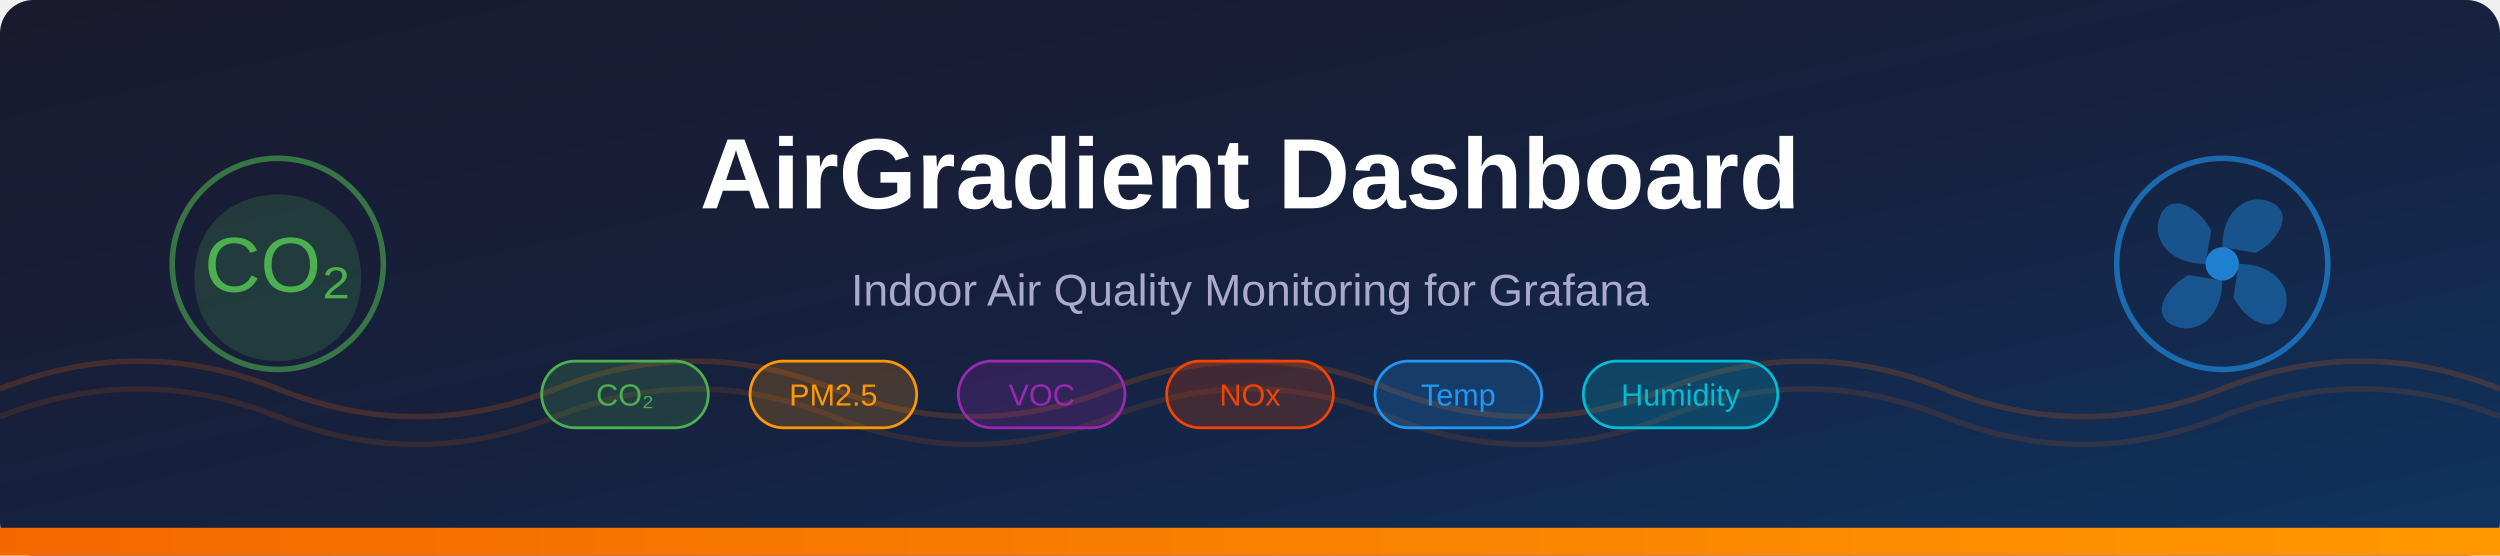
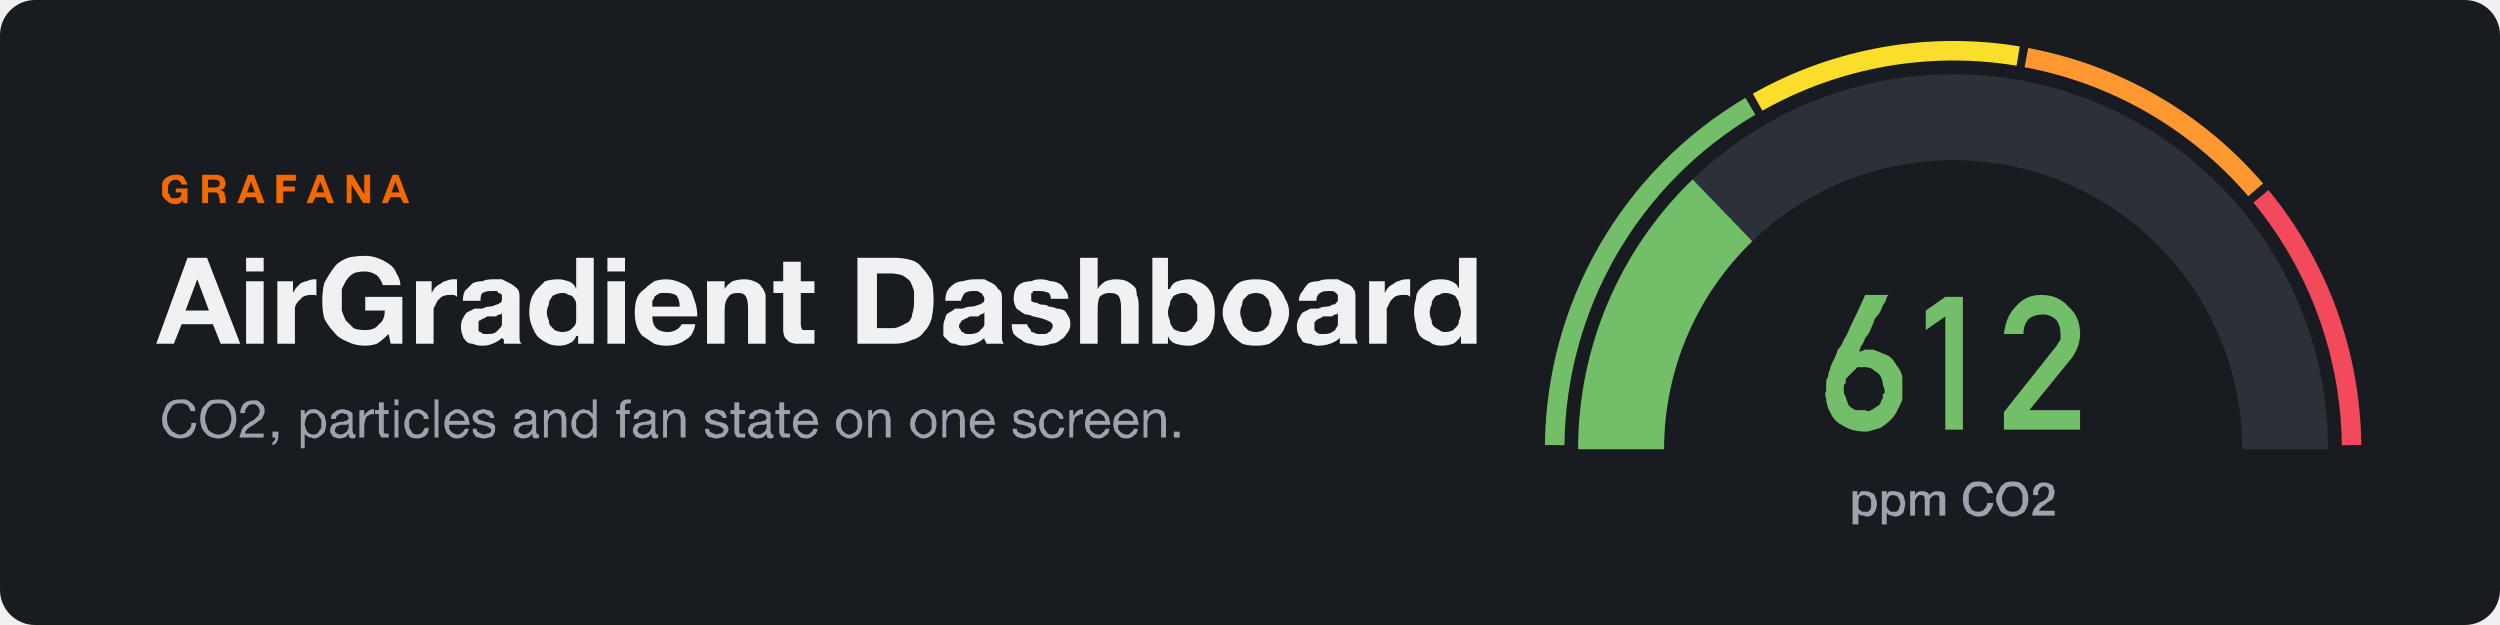
- <svg xmlns="http://www.w3.org/2000/svg" viewBox="0 0 900 200">
-   <defs>
-     <linearGradient id="bg" x1="0%" y1="0%" x2="100%" y2="100%">
-       <stop offset="0%" style="stop-color:#1a1a2e" />
-       <stop offset="50%" style="stop-color:#16213e" />
-       <stop offset="100%" style="stop-color:#0f3460" />
-     </linearGradient>
-     <linearGradient id="accent" x1="0%" y1="0%" x2="100%" y2="0%">
-       <stop offset="0%" style="stop-color:#F46800" />
-       <stop offset="100%" style="stop-color:#FF9800" />
-     </linearGradient>
-   </defs>
-   <rect width="900" height="200" rx="12" fill="url(#bg)" />
-   <rect x="0" y="190" width="900" height="10" rx="0" fill="url(#accent)" />
-   <path d="M0,140 Q50,120 100,140 T200,140 T300,140 T400,140 T500,140 T600,140 T700,140 T800,140 T900,140" stroke="#F4680033" stroke-width="2" fill="none" />
-   <path d="M0,150 Q50,130 100,150 T200,150 T300,150 T400,150 T500,150 T600,150 T700,150 T800,150 T900,150" stroke="#F4680022" stroke-width="2" fill="none" />
-   <g transform="translate(60, 55)">
-     <circle cx="40" cy="40" r="38" fill="none" stroke="#4CAF50" stroke-width="2" opacity="0.6" />
-     <path d="M40,15 C55,15 70,25 70,45 C70,65 55,75 40,75 C25,75 10,65 10,45 C10,25 25,15 40,15 Z" fill="#4CAF5033" />
-     <text x="40" y="50" text-anchor="middle" font-family="Arial, sans-serif" font-size="28" fill="#4CAF50">CO₂</text>
-   </g>
-   <g transform="translate(760, 55)">
-     <circle cx="40" cy="40" r="38" fill="none" stroke="#2196F3" stroke-width="2" opacity="0.6" />
-     <circle cx="40" cy="40" r="6" fill="#2196F3" opacity="0.8" />
-     <path d="M40,34 C40,20 50,14 58,18 C66,22 60,32 52,36 Z" fill="#2196F366" />
-     <path d="M46,40 C60,40 66,50 62,58 C58,66 48,60 44,52 Z" fill="#2196F366" />
-     <path d="M40,46 C40,60 30,66 22,62 C14,58 20,48 28,44 Z" fill="#2196F366" />
-     <path d="M34,40 C20,40 14,30 18,22 C22,14 32,20 36,28 Z" fill="#2196F366" />
-   </g>
-   <text x="450" y="75" text-anchor="middle" font-family="Arial, Helvetica, sans-serif" font-size="36" font-weight="bold" fill="white">AirGradient Dashboard</text>
-   <text x="450" y="110" text-anchor="middle" font-family="Arial, Helvetica, sans-serif" font-size="16" fill="#aaaacc">Indoor Air Quality Monitoring for Grafana</text>
-   <g transform="translate(195, 130)">
-     <rect x="0" y="0" width="60" height="24" rx="12" fill="#4CAF5033" stroke="#4CAF50" stroke-width="1" />
-     <text x="30" y="16" text-anchor="middle" font-family="Arial" font-size="11" fill="#4CAF50">CO₂</text>
-   </g>
-   <g transform="translate(270, 130)">
-     <rect x="0" y="0" width="60" height="24" rx="12" fill="#FF980033" stroke="#FF9800" stroke-width="1" />
-     <text x="30" y="16" text-anchor="middle" font-family="Arial" font-size="11" fill="#FF9800">PM2.5</text>
-   </g>
-   <g transform="translate(345, 130)">
-     <rect x="0" y="0" width="60" height="24" rx="12" fill="#9C27B033" stroke="#9C27B0" stroke-width="1" />
-     <text x="30" y="16" text-anchor="middle" font-family="Arial" font-size="11" fill="#9C27B0">VOC</text>
-   </g>
-   <g transform="translate(420, 130)">
-     <rect x="0" y="0" width="60" height="24" rx="12" fill="#F4430033" stroke="#F44300" stroke-width="1" />
-     <text x="30" y="16" text-anchor="middle" font-family="Arial" font-size="11" fill="#F44300">NOx</text>
-   </g>
-   <g transform="translate(495, 130)">
-     <rect x="0" y="0" width="60" height="24" rx="12" fill="#2196F333" stroke="#2196F3" stroke-width="1" />
-     <text x="30" y="16" text-anchor="middle" font-family="Arial" font-size="11" fill="#2196F3">Temp</text>
-   </g>
-   <g transform="translate(570, 130)">
-     <rect x="0" y="0" width="70" height="24" rx="12" fill="#00BCD433" stroke="#00BCD4" stroke-width="1" />
-     <text x="35" y="16" text-anchor="middle" font-family="Arial" font-size="11" fill="#00BCD4">Humidity</text>
+ <svg xmlns="http://www.w3.org/2000/svg" viewBox="0 0 1280 320" width="1280" height="320" role="img" aria-label="Grafana AirGradient Dashboard">
+   <clipPath id="k">
+     <rect width="1280" height="320" rx="18" />
+   </clipPath>
+   <g clip-path="url(#k)">
+     <rect width="1280" height="320" fill="#181B1F" />
+     <path d="M830.0 230.0A170 170 0 0 1 1170.0 230.0" fill="none" stroke="#2C3039" stroke-width="44" />
+     <path d="M796.0 227.9A204 204 0 0 1 896.2 54.4" fill="none" stroke="#73BF69" stroke-width="10" />
+     <path d="M899.9 52.3A204 204 0 0 1 1033.3 28.7" fill="none" stroke="#FADE2A" stroke-width="10" />
+     <path d="M1037.5 29.5A204 204 0 0 1 1154.9 97.2" fill="none" stroke="#FF9830" stroke-width="10" />
+     <path d="M1157.6 100.5A204 204 0 0 1 1204.0 227.9" fill="none" stroke="#F2495C" stroke-width="10" />
+     <path d="M830.0 230.0A170 170 0 0 1 881.9 107.7" fill="none" stroke="#73BF69" stroke-width="44" />
+     <path fill="#73BF69" d="m967 151q0 0-1 1 0 1-1 3-1 1-2 4-1 2-3 4-1 3-2 5-1 3-3 5-1 3-2 4-1 2-1 3 1 0 3-1 1 0 4 0 3 1 5 2 3 1 4 2 2 2 3 4 1 1 2 3 1 2 1 4 0 1 0 2 0 0 0 1 0 1 0 2 0 1 0 2 0 1 0 1 0 1 0 2 0 1-1 3-1 2-2 4-1 2-3 4-2 2-5 4-3 1-7 2-5 0-8-1-3-1-6-3-2-1-4-4-1-2-2-4-1-3-1-5-1-2 0-4 0-2 0-4 0-2 1-3 0-2 1-4 0-1 1-3 0 0 1-2 1-2 2-5 2-2 3-5 2-3 3-6 4-8 8-17zm-2 50q0-2-1-4 0-2-1-4-1-2-3-3-2-2-5-2-2 0-4 0-1 1-2 2-1 1-2 2-1 1-2 2 0 1 0 2-1 1-1 2 0 1 0 2 0 2 1 3 0 1 1 3 0 1 1 2 1 1 3 2 2 0 5 0 2 1 3 0 2-1 3-2 1 0 2-2 0-1 1-2 0-1 0-2 1-1 1-1zm31-39l0 58 9 0 0-68-9 0-10 7 0 10 0 0 10-7zm30 58l39 0 0-10-26 0 22-27q4-6 4-12 0-9-6-14-5-6-14-6-8 0-13 6-5 5-6 14l10 0q0-5 3-8 3-2 7-2 4 0 7 3 2 3 2 7 0 1 0 3-1 1-2 3l-27 34z" />
+     <path fill="#9DA3AE" d="m948.5 251.5l2.5 0 0 2 .5 0q.5-1.5 1.5-2 1 0 2 0 1.5 0 2.5 .5 1 .5 2 1 .5 1 1 2.5 .5 1 .5 2.5 0 1-.5 2.5 0 1-1 2-.5 1-1.5 1.5-1 .5-2.5 .5-.5 0-1-.5-.5 0-1.5 0-.5-.5-1-.5-.5-.5-.5-1l0 0 0 6-3 0zm9.5 6.5q0-1 0-2-.5-.5-.5-1-.5-1-1.5-1-.5-.5-1.5-.5-1.5 0-2.5 1-.5 1.5-.5 3.5 0 .5 0 1.5 0 1 .5 1.5 .5 .5 1.5 1 .5 0 1 0 1 0 2 0 .5-.5 1-1 .5-1 .5-1.5 0-1 0-1.5zm5.5-6.5l2.5 0 0 2 0 0q.5-1.5 1.5-2 1 0 2.5 0 1 0 2.5 .5 1 .5 1.5 1 1 1 1 2.5 .5 1 .5 2.5 0 1-.5 2.5 0 1-.5 2-1 1-2 1.5-1 .5-2.5 .5-.5 0-1-.5-.5 0-1 0-.5-.5-1-.5-.5-.5-1-1l0 0 0 6-2.5 0zm9.5 6.5q0-1-.5-2 0-.5-.5-1-.5-1-1-1-1-.5-1.5-.5-2 0-2.5 1-1 1.5-1 3.5 0 .5 0 1.5 .5 1 1 1.5 .5 .5 1 1 .5 0 1.5 0 1 0 1.5 0 .5-.5 1-1 .5-1 .5-1.5 .5-1 .5-1.5zm5-6.5l2.5 0 0 2 0 0q.5-.5 .5-1 .5-.5 1-.5 .5-.5 1-.5 .5 0 1.5 0 1 0 2 .5 1 .5 1.5 1.5 .5-1 1.5-1.5 1-.5 2-.5 2 0 3.5 .5 1 1 1 3.5l0 8.5-3 0 0-7q0-1 0-1.5 0-.5 0-1-.5-.5-1-1-.5 0-1 0-1.5 0-2 1-1 .5-1 2l0 7.5-2.5 0 0-8q0-1.5-.5-2-.5-.5-1.5-.5-.5 0-1 0-.5 .5-1 1-.5 0-.5 1-.5 .5-.5 1l0 7.5-2.5 0zm39.5 1q-.5-1-.5-1.5-.5-.5-1-1-.5-.5-1.5-1-.5 0-1.5 0-1.5 0-2.5 .5-1 .5-1.5 1.5-.5 1-1 2 0 1 0 2.5 0 1 0 2.5 .5 1 1 2 .5 1 1.5 1.5 1 .5 2.5 .5 1 0 2-.5 .5 0 1-1 1-.5 1-1.5 .5-.5 .5-1.5l3 0q0 1.5-1 3-.5 1-1.5 2-.5 1-2 1.5-1.5 .5-3 .5-2 0-3.5-1-1.5-.5-2.5-1.5-1-1.5-1.5-3-.5-1.5-.5-3.5 0-2 .5-3.5 .5-1.5 1.5-3 1-1 2.5-2 1.5-.5 3.5-.5 1.5 0 3 .5 1 0 2 1 1 1 1.5 2 .5 1 1 2.5zm13-3.5q-1.5 0-2.5 .5-1 .5-1.5 1.5-.5 1-1 2-.5 1-.5 2.5 0 1 .5 2.5 .5 1 1 2 .5 1 1.5 1.5 1 .5 2.5 .5 1.5 0 2.5-.5 1-.5 1.5-1.5 .5-1 1-2 0-1.5 0-2.5 0-1.5 0-2.5-.5-1-1-2-.5-1-1.5-1.5-1-.5-2.5-.5zm0-2.5q2 0 3.5 .5 1.5 1 2.5 2 1 1.5 1.5 3 .5 1.5 .5 3.5 0 2-.5 3.5-.5 1.5-1.5 3-1 1-2.5 1.5-1.5 1-3.5 1-2 0-3.5-1-1.5-.5-2.5-1.5-1-1.5-1.5-3-1-1.5-1-3.5 0-2 1-3.5 .5-1.5 1.5-3 1-1 2.5-2 1.5-.5 3.5-.5zm21.5 17.5l-11.5 0q0-2 1-3.5 1-1.5 2.5-3 1-.5 2-1 1-.5 1.5-1 1-1 1-1.5 .5-1 .5-2 0-.5 0-1 0-.5-.5-1 0-.5-.5-.5-.5-.5-1.5-.5-1 0-1.5 .5-.5 .5-1 1 0 .5-.5 1 0 1 0 2l-2.5 0q0-1.5 0-2.5 .5-1.5 1.5-2.5 .5-.5 1.5-1 1-.5 2.5-.5 1.5 0 2.5 .5 1 .5 2 1 .5 1 .5 2 .5 .5 .5 1.5 0 1-.5 2 0 .5-.5 1.5-.5 .5-1.5 1-.5 .5-1.5 1-.5 .5-1 1-1 .5-1.5 1-.5 .5-1 1-.5 .5-.5 1l8 0z" />
+     <path fill="#F46800" d="m93.5 102.5l.5 1.5 2 0 0-7.5-6 0 0 2 3 0q0 1.5-1 2.5-.5 .5-2 .5-1.5 0-2 0-1-.5-1-1.5-.5-.5-1-1.5 0-.5 0-1.5 0-1 0-2 .5-1 1-1.5 0-.5 1-1 .5-.5 2-.5 1 0 1.5 .5 1 .5 1.5 2l3 0q-.5-1.5-1-2-.5-1-1-2-1-.5-2-1-1 0-2 0-2 0-3 .5-1.5 .5-2.5 1.5-1 1-1.5 2.5 0 1.5 0 3 0 1.5 0 3 .5 1 1.5 2 1 1 2.5 2 1 .5 3 .5 1 0 2-.5 1-.5 1.5-1.5zm13-6.5l0-4 3.5 0q1 0 2 .5 .5 .5 .5 1.5 0 1-.5 1.5-1 .5-2 .5zm-3-6.5l0 14.5 3 0 0-5.5 3.5 0q1 0 1.5 .5 .5 .5 .5 1.5 .5 1 .5 2 0 1 0 1.5l3.5 0q-.5-.5-.5-.5 0-.5 0-1 0-.5 0-1 0-.5 0-1-.5-.5-.5-1 0-.5 0-1-.5-.5-1-.5 0-.5-1-.5l0-.5q1.5 0 2-1 .5-1 .5-2.5 0-.5-.5-1.5 0-.5-.5-1-.5-.5-1.5-1-1-.5-1.5-.5zm23 9l2-5.5 0 0 2 5.5zm.5-9l-5.5 14.5 3 0 1.5-3 5 0 1 3 3.5 0-5.5-14.5zm14.5 0l0 14.5 3.5 0 0-6 6 0 0-2.5-6 0 0-3 6.5 0 0-3zm20.5 9l2-5.5 0 0 2 5.5zm.5-9l-5.5 14.5 3 0 1.5-3 5 0 1.5 3 3 0-5.5-14.5zm15 0l0 14.5 2.5 0 0-9.5 0 0 6 9.5 3.5 0 0-14.5-3 0 0 10 0 0-6-10zm23 9l2-5.5 0 0 2 5.5zm.5-9l-5.5 14.5 3 0 1.5-3 5 0 1.5 3 3 0-5.5-14.5z" />
+     <path fill="#F0F1F3" d="m95 159l6-16 0 0 6 16zm1-27l-16 44 9 0 4-10 16 0 4 10 10 0-17-44zm39 7l0-7-9 0 0 7zm-9 5l0 32 9 0 0-32zm16 0l0 32 9 0 0-14q0-3 0-4 0-2 2-4 1-1 2-2 2-1 4-1 1 0 2 0 1 0 1 1l0-9q-1 0-1 0-2 0-4 1-1 0-3 1-1 1-2 2-1 1-2 3l0 0 0-6zm57 27l1 5 6 0 0-24-19 0 0 7 10 0q0 5-3 7-2 3-7 3-4 0-6-1-2-2-4-4-1-2-2-5 0-2 0-5 0-3 0-6 1-2 2-4 2-3 4-4 2-1 6-1 3 0 6 2 2 2 3 5l9 0q0-3-2-6-1-3-4-5-3-2-6-3-3-1-6-1-5 0-9 1-5 2-7 5-3 4-5 8-1 4-1 9 0 5 1 9 2 4 5 7 2 3 7 5 4 2 9 2 3 0 6-1 3-2 6-5zm14-27l0 32 9 0 0-14q0-3 0-4 1-2 2-4 1-1 2-2 2-1 4-1 1 0 2 0 1 0 2 1l0-9q-1 0-2 0-2 0-4 1-1 0-2 1-2 1-3 2-1 1-2 3l0 0 0-6zm24 10q0-3 1-5 2-2 4-4 2-1 5-1 2-1 5-1 2 0 5 0 2 1 4 2 2 1 4 3 1 1 1 4l0 17q0 2 0 4 0 2 1 3l-9 0q0-1 0-2 0 0-1-1-2 2-5 3-2 1-5 1-3 0-5-1-2 0-3-1-2-2-2-3-1-2-1-5 0-2 1-4 1-2 2-3 2-1 4-2 2 0 4 0 2-1 3-1 2 0 4-1 1 0 2-1 1 0 1-2 0-1 0-2-1-1-2-1 0-1-1-1-1 0-3 0-2 0-4 1-1 1-1 4zm20 6q0 1-1 1-1 0-2 1-1 0-2 0-1 0-2 0-1 0-2 1-1 0-2 1-1 0-1 1 0 1 0 2 0 1 0 2 0 1 1 1 1 1 2 1 1 0 2 0 3 0 4-1 1-1 2-2 1-1 1-2 0-2 0-2zm38 0q0 2 0 4 0 2-1 3-1 1-2 2-2 1-4 1-2 0-4-1-1-1-2-2-1-1-1-3-1-2-1-4 0-2 1-4 0-2 1-3 1-2 2-2 2-1 4-1 2 0 3 1 2 0 3 2 1 1 1 3 0 2 0 4zm1 12l0 4 8 0 0-44-9 0 0 16 0 0q-1-3-4-4-3-1-5-1-4 0-7 1-2 2-4 4-2 2-3 5-1 3-1 7 0 3 1 6 1 3 3 6 2 2 4 3 3 2 7 2 3 0 5-1 3-1 4-4zm24-33l0-7-9 0 0 7zm-9 5l0 32 9 0 0-32zm37 13l-14 0q0-1 0-3 1-1 1-2 1-1 3-2 1 0 3 0 3 0 5 1 2 2 2 6zm-14 5l23 0q0-4-1-7-1-3-2-6-2-3-5-4-4-2-8-2-3 0-6 1-3 2-5 4-3 2-4 5-1 3-1 7 0 4 1 7 1 3 3 5 3 2 6 4 3 1 6 1 6 0 10-3 4-2 5-8l-7 0q-1 2-3 3-2 1-4 1-4 0-6-2-2-2-2-6zm28-18l0 32 9 0 0-17q0-5 2-7 1-2 5-2 3 0 4 2 1 2 1 6l0 18 9 0 0-20q0-3 0-5-1-3-2-4-1-2-4-3-2-1-5-1-3 0-6 1-3 2-4 4l0 0 0-4zm48 0l0-10-9 0 0 10-5 0 0 6 5 0 0 19q0 2 1 4 1 1 2 2 2 1 4 1 1 0 3 0 2 0 3 0 1 0 3 0l0-7q-1 0-2 0 0 0-1 0-2 0-3 0-1-1-1-3l0-16 7 0 0-6zm39 24l0-28 7 0q3 0 6 1 2 1 4 3 1 2 2 5 0 2 0 6 0 3-1 6 0 2-2 4-2 1-4 2-2 1-4 1zm-10-36l0 44 19 0q5 0 9-2 4-1 6-4 3-3 4-7 1-5 1-9 0-6-1-10-2-4-5-7-2-3-6-4-4-1-8-1zm45 22q0-3 1-5 1-2 4-4 2-1 4-1 3-1 6-1 2 0 5 0 2 1 4 2 2 1 3 3 2 1 2 4l0 17q0 2 0 4 0 2 1 3l-9 0q0-1-1-2 0 0 0-1-2 2-5 3-3 1-6 1-2 0-4-1-2 0-3-1-2-2-3-3 0-2 0-5 0-2 1-4 0-2 2-3 2-1 3-2 2 0 4 0 2-1 4-1 2 0 4-1 1 0 2-1 1 0 1-2 0-1-1-2 0-1-1-1-1-1-2-1-1 0-2 0-2 0-4 1-1 1-2 4zm20 6q-1 1-2 1 0 0-1 1-1 0-2 0-1 0-2 0-1 0-2 1-1 0-2 1-1 0-1 1-1 1-1 2 0 1 1 2 0 1 1 1 1 1 2 1 1 0 2 0 2 0 4-1 1-1 2-2 1-1 1-2 0-2 0-2zm22 6l-8 0q0 3 1 5 2 2 4 3 2 2 5 2 2 1 5 1 3 0 5-1 3 0 5-2 2-1 3-3 2-2 2-5 0-3-1-4-1-2-2-3-2-1-4-1-2-1-4-1-1-1-3-1-2 0-3-1-2 0-3-1 0-1 0-2 0-1 0-2 1 0 1-1 1 0 2 0 1 0 1 0 3 0 5 1 1 1 1 3l9 0q0-3-2-5-1-2-3-3-2-1-4-1-3-1-5-1-3 0-5 1-3 0-5 1-2 1-3 3-1 2-1 5 0 2 1 4 0 1 2 2 1 1 3 2 2 0 4 1 5 1 7 2 3 1 3 3 0 1-1 2 0 1-1 1-1 1-2 1-1 0-2 0-1 0-2 0-2-1-3-1 0-1-1-2-1-1-1-2zm27-34l0 44 9 0 0-17q0-5 1-7 2-2 5-2 4 0 5 2 1 2 1 6l0 18 9 0 0-20q0-3-1-5 0-3-1-4-2-2-4-3-2-1-6-1-2 0-5 1-3 2-4 4l0 0 0-16zm60 28q0 2 0 4-1 2-2 3-1 2-2 2-1 1-3 1-2 0-4-1-1 0-2-2-1-1-1-3-1-2-1-4 0-2 1-4 0-2 1-3 1-2 2-2 2-1 4-1 2 0 3 1 1 0 2 2 1 1 2 3 0 2 0 4zm-23-28l0 44 8 0 0-4 0 0q1 3 4 4 3 1 7 1 2 0 4-1 3-1 5-3 2-2 3-5 1-4 1-8 0-4-1-8-1-3-3-5-2-2-5-3-2-1-4-1-3 0-6 1-3 1-4 4l-1 0 0-16zm45 28q0-2 1-4 0-2 1-3 1-1 2-2 2-1 4-1 2 0 4 1 1 1 2 2 1 1 1 3 1 2 1 4 0 2-1 4 0 2-1 3-1 1-2 2-2 1-4 1-2 0-4-1-1-1-2-2-1-1-1-3-1-2-1-4zm-9 0q0 4 2 7 1 3 3 5 2 2 5 4 3 1 7 1 4 0 7-1 3-2 5-4 2-2 3-5 2-3 2-7 0-4-2-7-1-3-3-5-2-3-5-4-3-1-7-1-4 0-7 1-3 1-5 4-2 2-3 5-2 3-2 7zm39-6q0-3 2-5 1-2 3-4 2-1 5-1 2-1 5-1 2 0 5 0 2 1 4 2 3 1 4 3 1 1 1 4l0 17q0 2 0 4 1 2 1 3l-9 0q0-1 0-2 0 0 0-1-2 2-5 3-3 1-6 1-2 0-4-1-2 0-4-1-1-2-2-3-1-2-1-5 0-2 1-4 1-2 2-3 2-1 4-2 2 0 4 0 2-1 4-1 2 0 3-1 2 0 2-1 1 0 1-2 0-1 0-2-1-1-1-1-1-1-2-1-1 0-2 0-3 0-4 1-2 1-2 4zm20 6q0 1-1 1-1 0-2 1-1 0-2 0-1 0-2 0-1 0-2 1-1 0-2 1 0 0-1 1 0 1 0 2 0 1 0 2 1 1 1 1 1 1 2 1 1 0 2 0 3 0 4-1 2-1 2-2 1-1 1-2 0-2 0-2zm16-16l0 32 9 0 0-14q0-3 0-4 1-2 2-4 1-1 2-2 2-1 4-1 1 0 2 0 1 0 2 1l0-9q-1 0-2 0-2 0-4 1-1 0-2 1-2 1-3 2-1 1-2 3l0 0 0-6zm47 16q0 2-1 4 0 2-1 3-1 1-2 2-2 1-4 1-2 0-3-1-2-1-3-2-1-1-1-3-1-2-1-4 0-2 1-4 0-2 1-3 1-2 3-2 1-1 3-1 2 0 4 1 1 0 2 2 1 1 1 3 1 2 1 4zm0 12l0 4 8 0 0-44-9 0 0 16 0 0q-1-3-4-4-2-1-5-1-4 0-6 1-3 2-5 4-2 2-2 5-1 3-1 7 0 3 1 6 0 3 2 6 2 2 5 3 2 2 6 2 3 0 6-1 2-1 4-4z" />
+     <path fill="#9DA3AE" d="m97.5 210.5l2.5 0q0-1.5-.5-2.5-1-1.5-2-2-1-1-2.5-1.5-1 0-2.5 0-2.5 0-4 .5-2 1-3 2-1 1.5-1.5 3.5-1 2-1 4 0 2 .5 4 1 1.5 2 3 1 1.5 2.5 2 2 1 4 1 4 0 6-2 2-2 2.5-6l-2.5 0q0 1.5-.5 2.5-.5 1-1.5 1.5-.5 1-1.5 1.5-1 .5-2 .5-2 0-3-1-1.5-.5-2-1.5-1-1-1.5-2.5-.5-1.5-.5-3.5 0-1.5 .5-2.5 .5-1.5 1.5-2.5 .5-1.5 2-2 1-.5 3-.5 2 0 3.5 1 1 1 1.5 3zm7.5 4q0-1.5 .5-3 .5-1.5 1-2.5 1-1 2-2 1.5-.5 3.5-.5 1.5 0 3 .5 1 1 2 2 .5 1 1 2.5 .5 1.5 .5 3 0 1.5-.5 2.5-.5 1.5-1 3-1 1-2 1.5-1.5 1-3 1-2 0-3.5-1-1-.5-2-1.5-.5-1.5-1-3-.5-1-.5-2.5zm-2.5 0q0 2 .5 3.5 .5 2 2 3.5 1 1.5 2.5 2 2 1 4.5 1 2 0 4-1 1.5-.5 2.5-2 1.5-1.5 2-3.5 .5-1.5 .5-3.5 0-2-.5-4-.5-2-2-3-1-1.5-2.5-2.5-2-.5-4-.5-2.5 0-4.5 .5-1.5 1-2.5 2.5-1.5 1-2 3-.5 2-.5 4zm20.5-3l2.5 0q0-.5 0-1.5 .5-1 1-1.5 .5-1 1-1 .5-.5 1.5-.5 1 0 1.5 0 1 .5 1.5 1 .5 .5 .5 1 .5 .5 .5 1.5 0 1-.5 1.5 0 1-1 1.5-.5 .5-1.5 1.5-1 .5-2 1-1 1-2 1.5-1 .5-1.5 1.5-1 1-1 2-.5 1.5-1 3l12.5 0 0-2-9.5 0q0-1 .5-1.5 .5-1 1.5-1.5 .5-.5 1.5-1 1-.5 1.5-1 1-.5 2-1.5 1-.5 1.5-1 .5-1 1-2 .5-1 .5-2 0-1.5-.5-2.5-.5-1-1.5-1.5-.5-1-2-1.5-1 0-2 0-1.5 0-3 .5-1 .5-2 1.5-.5 .5-1 2-.5 1-.5 2.5zm16.5 9.5l0 3 1.5 0q0 .5 0 .5 0 .5-.5 1 0 .5-.5 .5 0 .5-.5 .5l0 1.5q1.5-.5 2-1.5 1-1 1-3l0-2.5zm14.5-11l0 19.5 2 0 0-7.5 0 0q.5 1 1 1 .5 .5 1.5 1 .5 0 1 0 .5 .5 1 .5 2 0 3-1 1-.5 2-1.5 1-1 1-2 .5-1.5 .5-3 0-1.5-.5-2.5 0-1.5-1-2.5-1-1-2-1.5-1-1-3-1-1.5 0-2.5 .5-1 1-2 2l0 0 0-2zm10.5 7q0 1 0 2-.5 1-1 1.5-.5 1-1 1.5-1 .5-2 .5-1 0-2-.5-1-.5-1.5-1.5-.5-.5-.5-1.5-.5-1-.5-2 0-1 .5-2 0-1 .5-1.5 .5-1 1.5-1.5 .5-.5 2-.5 1 0 2 .5 .5 .5 1 1.5 .5 .5 1 1.5 0 1 0 2zm17.5 7q-.5 .5-1.5 .5-1 0-1.5-.5-.5-.5-.5-2-1 1.5-2 2-1.5 .5-3 .5-1 0-1.5-.5-1 0-1.5-.5-.5-.5-1-1.5-.5-.5-.5-1.5 0-1.5 .5-2 .5-1 1-1.5 .5 0 1.5-.5 1 0 1.5-.5 1 0 2 0 1-.5 1.5-.5 .5 0 1-.5 .5-.5 .5-1 0-.5-.5-1 0-.5-.5-1-.5 0-1 0-.5-.5-1-.5-1.5 0-2.5 1-1 .5-1 2l-2.5 0q0-1.5 .5-2.5 .5-.5 1.5-1 .5-1 1.5-1 1.5-.5 2.5-.5 1 0 2 .5 1 0 1.5 .5 1 .5 1.5 1 0 1 0 2l0 7q0 1 .5 1.5 0 .5 .5 .5 0 0 .5-.5zm-3.5-7q-.5 0-1 .5-1 0-1.5 0-1 0-1.5 0-1 .5-1.5 .5-1 .5-1 1-.5 .5-.5 1 0 1 0 1 .5 .5 1 1 0 0 .5 0 .5 .5 1 .5 1.5 0 2-.5 1-.5 1.5-1 .5-.5 .5-1 .5-.5 .5-1zm5.5-7l0 14 2.5 0 0-6q0-1.5 .5-2.5 0-1 .5-2 .5-.5 1.5-1 1-.5 2.5-.5l0-2.5q-2 0-3 1-1.5 1-2 2.5l0 0 0-3zm12.5 0l0-4-2.5 0 0 4-2 0 0 2 2 0 0 9q0 1 .5 1.5 0 .5 .5 1 .5 .5 1 .5 .5 0 1.5 0l1.5 0 0-2-1 0q-.5 0-.5 0-.5 0-.5 0-.5-.5-.5-.5 0-.5 0-1l0-8.5 2.5 0 0-2zm7.5-2.5l0-3-2 0 0 3zm-2 2.5l0 14 2 0 0-14zm15 4.5l2.5 0q0-1-.5-2-.5-1-1.5-1.5-.5-.5-1.5-1-1-.5-2.5-.5-1.5 0-3 1-1 .5-2 1.5-.5 1-1 2.5-.5 1-.5 2.5 0 2 .5 3 .5 1.5 1 2.5 1 1 2 1.5 1.5 .5 3 .5 2.5 0 4.5-1.5 1.5-1.5 1.5-4l-2 0q-.5 1.5-1.5 2.5-1 1-2.5 1-1 0-2-.5-.5-.5-1-1.5-.5-.5-1-1.5 0-1 0-2 0-1 0-2 .5-1 1-1.5 .5-1 1-1.5 1-.5 2.5-.5 1 0 2 1 1 .5 1 2zm5.5-10l0 19.5 2 0 0-19.5zm15.5 11l-8 0q0-.5 .5-1.5 0-.5 .5-1 .5-.5 1.5-1 .5-.5 1.5-.5 1 0 1.5 .5 .5 .5 1.5 1 .5 .5 .5 1 .5 1 .5 1.5zm2 4l-2 0q-.5 1.5-1.5 2-1 1-2 1-1.5 0-2-.5-1-.5-1.5-1-.5-.5-1-1.5 0-1 0-2l10.5 0q0-1-.5-2.5 0-1.5-1-2.5-.5-1-2-2-1-1-3-1-1.5 0-2.5 1-1.5 .5-2 1.5-1 .5-1.5 2-.5 1.5-.5 3 0 1.5 .5 3 .5 1.5 1 2 1 1 2.5 2 1 .5 2.5 .5 2.5 0 4-1.5 1.5-1 2-3.5zm4 0l-2 0q0 1.5 .5 2.5 .5 .5 1 1.5 1 .5 2 .5 1 .5 2.5 .5 1 0 2-.5 1 0 2-.5 .5-.5 1-1.5 .5-1 .5-2 0-1 0-2-.5-.5-1-1-1-.5-1.5-.5-1-.5-2-.5-.5 0-1.5-.5-1 0-1.5-.5-.5 0-1-.5-.5-.5-.5-1 0-.5 .5-1 0 0 .5-.5 .5 0 1 0 .5-.5 1-.5 .5 0 1 .5 .5 0 1 .5 .5 0 1 .5 0 .5 .5 1l2 0q0-1-.5-2-.5-1-1-1.5-1-.5-2-.5-1-.5-2-.5-1 0-2 .5-1 0-1.5 .5-1 .5-1.5 1.5-.5 .5-.5 1.5 0 1.5 1 2.5 .5 .5 1.5 1 1 .5 2 .5 1.5 .5 2.5 .5 1 .5 1.5 1 1 .5 1 1 0 1-.5 1.5-.5 0-1 .5-.5 0-1 0-.5 .5-1 .5-1 0-1.5-.5-.5 0-1-.5-.5 0-1-.5-.5-.5-.5-1.5zm32 4.5q-.5 .5-1.5 .5-1 0-1.5-.5-.5-.5-.5-2-1 1.5-2 2-1.5 .5-3 .5-1 0-1.5-.5-1 0-1.5-.5-1-.5-1-1.5-.5-.5-.5-1.5 0-1.5 .5-2 .5-1 1-1.5 .5 0 1.5-.5 1 0 1.5-.5 1 0 2 0 1-.5 1.5-.5 .5 0 1-.5 .5-.5 .5-1 0-.5-.5-1 0-.5-.5-1-.5 0-1 0-.5-.5-1-.5-1.5 0-2.5 1-1 .5-1 2l-2.5 0q0-1.5 .5-2.5 .5-.5 1.5-1 .5-1 1.5-1 1.5-.5 2.5-.5 1 0 2 .5 1 0 1.5 .5 1 .5 1 1 .5 1 .5 2l0 7q0 1 .5 1.5 0 .5 .5 .5 0 0 .5-.5zm-3.5-7q-.5 0-1 .5-1 0-1.5 0-1 0-2 0-.5 .5-1 .5-1 .5-1 1-.5 .5-.5 1 0 1 0 1 .5 .5 1 1 0 0 .5 0 .5 .5 1 .5 1.5 0 2-.5 1-.5 1.5-1 .5-.5 .5-1 .5-.5 .5-1zm6-7l0 14 2 0 0-8q0-1 .5-1.5 0-1 .5-1.5 .5-.5 1.5-1 .5-.5 1.5-.5 1.5 0 2.5 1 .5 1 .5 2l0 9.5 2.5 0 0-9q0-1.5-.5-2 0-1-.5-2-1-.5-1.5-1-1-.5-2.5-.5-3 0-4.5 3l0 0 0-2.5zm16.5 7q0-1 0-2 .5-1 1-1.5 .5-1 1-1.5 1-.5 2-.5 1.5 0 2 .5 1 .5 1.5 1.5 .5 .5 1 1.5 0 1 0 2 0 1 0 2-.5 1-1 1.5-.5 1-1.5 1.5-.5 .5-1.5 .5-1.5 0-2-.5-1-.5-1.5-1.5-.5-.5-1-1.5 0-1 0-2zm10.5 7l0-19.5-2 0 0 7.5 0 0q-.5-.5-1-1-.5-.5-1-1-1 0-1.5 0-.5-.5-1-.5-1.5 0-3 1-1 .5-2 1.5-.5 1-1 2-.5 1.5-.5 3 0 1.5 .5 3 .5 1 1 2 1 1 2 1.5 1.5 1 3 1 1.5 0 2.5-.5 1.5-.5 2-2l0 0 0 2zm12-12l0 12 2.5 0 0-12 2.5 0 0-2-2.5 0 0-2q0-1 .5-1 .5-.5 1.5-.5 0 0 .5 0 .5 0 .5 0l0-2q0 0-.5 0-.5 0-1 0-2 0-3 1-1 1-1 2.5l0 2-2 0 0 2zm19.5 12q-.5 .5-1.5 .5-1 0-1.5-.5-.5-.5-.5-2-1 1.5-2 2-1.5 .5-3 .5-1 0-1.5-.5-1 0-1.5-.5-.5-.5-1-1.5-.5-.5-.5-1.5 0-1.5 .5-2 .5-1 1-1.5 .5 0 1.5-.5 1 0 2-.5 .5 0 1.5 0 1-.5 1.5-.5 .5 0 1-.5 .5-.5 .5-1 0-.5-.5-1 0-.5-.5-1-.5 0-1 0-.5-.5-1-.5-1.5 0-2.5 1-1 .5-1 2l-2.5 0q0-1.5 .5-2.5 .5-.5 1.5-1 .5-1 2-1 1-.5 2-.5 1 0 2 .5 1 0 1.5 .5 1 .5 1.5 1 0 1 0 2l0 7q0 1 .5 1.5 0 .5 .5 .5 0 0 .5-.5zm-3.5-7q-.5 0-1 .5-1 0-1.5 0-1 0-1.5 0-1 .5-1.5 .5-1 .5-1 1-.5 .5-.5 1 0 1 0 1 .5 .5 1 1 0 0 .5 0 .5 .5 1 .5 1.5 0 2-.5 1-.5 1.5-1 .5-.5 .5-1 .5-.5 .5-1zm6-7l0 14 2 0 0-8q0-1 .5-1.5 0-1 .5-1.5 .5-.5 1.5-1 .5-.5 1.5-.5 1.5 0 2.5 1 .5 1 .5 2l0 9.5 2.5 0 0-9q0-1.5-.5-2 0-1-.5-2-1-.5-1.5-1-1-.5-2.5-.5-3 0-4.5 3l0 0 0-2.5zm23.5 9.5l-2 0q0 1.5 .5 2.5 .5 .5 1 1.5 1 .5 2 .5 1 .5 2.5 .5 1 0 2-.5 1 0 2-.5 .5-.5 1-1.5 1-1 1-2 0-1-.5-2-.5-.5-1-1-1-.5-1.5-.5-1-.5-2-.5-.5 0-1.5-.5-.5 0-1.5-.5-.5 0-1-.5-.5-.5-.5-1 0-.5 .5-1 0 0 .5-.5 .5 0 1 0 .5-.5 1-.5 .5 0 1 .5 1 0 1 .5 .5 0 1 .5 .5 .5 .5 1l2 0q0-1-.5-2-.5-1-1-1.5-1-.5-2-.5-1-.5-2-.5-1 0-2 .5-1 0-1.5 .5-1 .5-1.5 1.5-.5 .5-.5 1.5 0 1.5 1 2.5 .5 .5 1.5 1 1 .5 2.5 .5 1 .5 2 .5 1 .5 1.5 1 1 .5 1 1 0 1-.5 1.5-.5 0-1 .5-.5 0-1 0-.5 .5-1 .5-.5 0-1.5-.5-.5 0-1-.5-.5 0-1-.5-.5-.5-.5-1.5zm15.5-9.5l0-4-2.5 0 0 4-2 0 0 2 2 0 0 9q0 1 .5 1.5 0 .5 .5 1 .5 .5 1 .5 .5 0 1.5 0l2 0 0-2-1.5 0q-.5 0-.5 0-.5 0-.5 0-.5-.5-.5-.5 0-.5 0-1l0-8.5 3 0 0-2zm17.5 14q-.5 .5-1.5 .5-1 0-1.5-.5-.5-.5-.5-2-1 1.5-2 2-1.5 .5-3 .5-1 0-1.5-.5-1 0-1.5-.5-.5-.5-1-1.5-.5-.5-.5-1.5 0-1.5 .5-2 .5-1 1-1.5 .5 0 1.5-.5 1 0 2-.5 .5 0 1.5 0 1-.5 1.5-.5 .5 0 1-.5 .5-.5 .5-1 0-.5-.5-1 0-.5-.5-1-.5 0-1 0-.5-.5-1-.5-1.5 0-2.5 1-1 .5-1 2l-2.5 0q0-1.5 .5-2.5 .5-.5 1.5-1 .5-1 2-1 1-.5 2-.5 1 0 2 .5 1 0 1.5 .5 1 .5 1.5 1 0 1 0 2l0 7q0 1 .5 1.5 0 .5 .5 .5 .5 0 .5-.5zm-3.5-7q-.5 0-1 .5-1 0-1.5 0-1 0-1.5 0-1 .5-1.5 .5-.5 .5-1 1-.5 .5-.5 1 0 1 0 1 .5 .5 1 1 0 0 .5 0 .5 .5 1 .5 1.5 0 2-.5 1-.5 1.5-1 .5-.5 .5-1 .5-.5 .5-1zm9-7l0-4-2.5 0 0 4-2 0 0 2 2 0 0 9q0 1 .5 1.5 0 .5 .5 1 .5 .5 1 .5 .5 0 1.5 0l2 0 0-2-1.5 0q-.5 0-.5 0-.5 0-.5 0-.5-.5-.5-.5 0-.5 0-1l0-8.5 3 0 0-2zm15 5.5l-8 0q0-.5 .5-1.5 0-.5 .5-1 .5-.5 1.5-1 .5-.5 1.5-.5 1 0 1.5 .5 1 .5 1.5 1 .5 .5 .5 1 .5 1 .5 1.5zm2 4l-2 0q-.5 1.5-1.5 2-.5 1-2 1-1.5 0-2-.5-1-.5-1.5-1-.5-.5-1-1.5 0-1 0-2l10.5 0q0-1-.5-2.5 0-1.5-1-2.5-.5-1-2-2-1-1-3-1-1.5 0-2.5 1-1 .5-2 1.5-1 .5-1.5 2-.5 1.5-.5 3 0 1.5 .5 3 .5 1.5 1.5 2 .5 1 2 2 1 .5 3 .5 2 0 3.5-1.5 2-1 2-3.5zm12-2.5q0-1 .5-2 0-1 1-2 .5-.5 1-1 1-.5 2-.5 .5 0 1.5 .5 1 .5 1.5 1 .5 1 1 2 0 1 0 2 0 1.5 0 2.5-.5 1-1 1.5-.5 .5-1.5 1-1 .5-1.5 .5-1 0-2-.5-.5-.5-1-1-1-.5-1-1.5-.5-1-.5-2.5zm-2.5 0q0 1.5 .5 3 .5 1 1.5 2 .5 1 2 1.5 1 1 3 1 1.5 0 3-1 1-.5 2-1.5 .5-1 1-2 .5-1.5 .5-3 0-1.5-.5-3-.5-1-1-2-1-1-2-1.5-1.5-1-3-1-2 0-3 1-1.5 .5-2 1.5-1 1-1.5 2-.5 1.5-.5 3zm16.5-7l0 14 2 0 0-8q0-1 .5-1.5 0-1 .5-1.5 .5-.5 1.5-1 .5-.5 1.5-.5 1.5 0 2.5 1 .5 1 .5 2l0 9.5 2.5 0 0-9q0-1.5-.5-2 0-1-.5-2-.5-.5-1.5-1-1-.5-2.5-.5-3 0-4.5 3l0 0 0-2.5zm24 7q0-1 .5-2 0-1 1-2 .5-.5 1-1 1-.5 2-.5 .5 0 1.5 .5 1 .5 1.5 1 .5 1 1 2 0 1 0 2 0 1.5 0 2.5-.5 1-1 1.5-.5 .5-1.5 1-1 .5-1.5 .5-1 0-2-.5-.5-.5-1-1-1-.5-1-1.5-.5-1-.5-2.5zm-2.5 0q0 1.5 .5 3 .5 1 1.5 2 .5 1 2 1.5 1 1 3 1 1.5 0 3-1 1-.5 2-1.5 1-1 1-2 .5-1.5 .5-3 0-1.5-.5-3 0-1-1-2-1-1-2-1.5-1.5-1-3-1-2 0-3 1-1.5 .5-2 1.5-1 1-1.5 2-.5 1.5-.5 3zm16.5-7l0 14 2 0 0-8q0-1 .5-1.5 0-1 .5-1.5 .5-.5 1.5-1 .5-.5 2-.5 1 0 2 1 .5 1 .5 2l0 9.5 2.5 0 0-9q0-1.5-.5-2 0-1-.5-2-.5-.5-1.5-1-1-.5-2.5-.5-3 0-4.5 3l0 0 0-2.5zm24.5 5.5l-8 0q0-.5 .5-1.5 0-.5 .5-1 .5-.5 1.5-1 .5-.5 1.5-.5 1 0 1.5 .5 1 .5 1.5 1 .5 .5 .5 1 .5 1 .5 1.5zm2 4l-2 0q-.5 1.5-1 2-1 1-2.5 1-1.5 0-2-.5-1-.5-1.5-1-.5-.5-1-1.5 0-1 0-2l10.5 0q0-1-.5-2.5 0-1.5-1-2.5-.5-1-2-2-1-1-3-1-1.5 0-2.5 1-1 .5-2 1.5-1 .5-1.5 2-.5 1.5-.5 3 0 1.5 .5 3 .5 1.5 1.5 2 .5 1 2 2 1 .5 3 .5 2 0 3.5-1.5 2-1 2-3.5zm11.5 0l-2 0q0 1.5 .5 2.5 .5 .5 1.5 1.5 .5 .5 1.5 .5 1 .5 2.5 .5 1 0 2-.5 1 0 2-.5 1-.5 1.5-1.5 .5-1 .5-2 0-1-.5-2-.5-.5-1-1-.5-.5-1.5-.5-1-.5-2-.5-.5 0-1.5-.5-.5 0-1.5-.5-.5 0-1-.5-.5-.5-.5-1 0-.5 .5-1 0 0 .5-.5 .5 0 1 0 .5-.5 1-.5 .5 0 1.5 .5 .5 0 1 .5 0 0 .5 .5 .5 .5 .5 1l2 0q0-1-.5-2-.5-1-1-1.5-1-.5-2-.5-1-.5-2-.5-1 0-2 .5-1 0-1.5 .5-1 .5-1.5 1.5 0 .5 0 1.5 0 1.5 .5 2.5 .5 .5 1.5 1 1 .5 2.5 .5 1 .5 2 .5 1 .5 1.5 1 1 .5 1 1 0 1-.5 1.5-.5 0-1 .5-.5 0-1 0-.5 .5-1 .5-.5 0-1.5-.5-.5 0-1-.5-.5 0-1-.5 0-.5-.5-1.5zm22-5l2 0q0-1-.5-2-.5-1-1.5-1.5-.5-.5-1.5-1-1-.5-2.5-.5-1.5 0-2.5 1-1.5 .5-2.5 1.5-.5 1-1 2.5-.5 1-.5 2.5 0 2 .5 3 .5 1.5 1.5 2.5 .5 1 2 1.5 1 .5 2.5 .5 3 0 4.5-1.5 1.5-1.5 2-4l-2.5 0q-.5 1.5-1 2.5-1 1-3 1-1 0-2-.5-.5-.5-1-1.5-.5-.5-1-1.5 0-1 0-2 0-1 0-2 .5-1 1-1.5 .5-1 1.5-1.5 .5-.5 2-.5 1.5 0 2 1 1 .5 1.5 2zm5-4.5l0 14 2 0 0-6q0-1.5 .5-2.5 0-1 .5-2 1-.5 2-1 .5-.5 2-.5l0-2.5q-2 0-3 1-1 1-2 2.5l0 0 0-3zm18.5 5.5l-8 0q0-.5 .5-1.5 0-.5 .5-1 .5-.5 1.5-1 .5-.5 1.5-.5 1 0 1.5 .5 1 .5 1.5 1 .5 .5 .5 1 .5 1 .5 1.5zm2 4l-2 0q-.5 1.5-1.5 2-.5 1-2 1-1.5 0-2-.5-1-.5-1.5-1-.5-.5-1-1.5 0-1 0-2l10.5 0q0-1-.5-2.5 0-1.5-1-2.5-.5-1-2-2-1-1-3-1-1.5 0-2.5 1-1 .5-2 1.5-1 .5-1.5 2-.5 1.5-.5 3 0 1.5 .5 3 .5 1.5 1.5 2 .5 1 2 2 1 .5 3 .5 2 0 3.5-1.5 2-1 2-3.5zm12.5-4l-8 0q0-.5 .5-1.5 0-.5 .5-1 .5-.5 1.5-1 .5-.5 1.5-.5 1 0 1.5 .5 1 .5 1.5 1 .5 .5 .5 1 .5 1 .5 1.5zm2 4l-2 0q-.5 1.5-1.5 2-.5 1-2 1-1.5 0-2-.5-1-.5-1.5-1-.5-.5-1-1.5 0-1 0-2l10.5 0q0-1-.5-2.5 0-1.5-1-2.5-.5-1-2-2-1-1-3-1-1.5 0-2.5 1-1 .5-2 1.5-1 .5-1.5 2-.5 1.5-.5 3 0 1.5 .5 3 .5 1.5 1.5 2 .5 1 2 2 1 .5 3 .5 2 0 3.5-1.5 2-1 2-3.5zm3-9.5l0 14 2 0 0-8q0-1 .5-1.5 0-1 .5-1.5 .5-.5 1.5-1 .5-.5 2-.5 1 0 2 1 .5 1 .5 2l0 9.5 2.5 0 0-9q0-1.5-.5-2 0-1-.5-2-.5-.5-1.5-1-1-.5-2.5-.5-3 0-4.5 3l0 0 0-2.5zm15.5 11l0 3 3 0 0-3z" />
  </g>
</svg>
